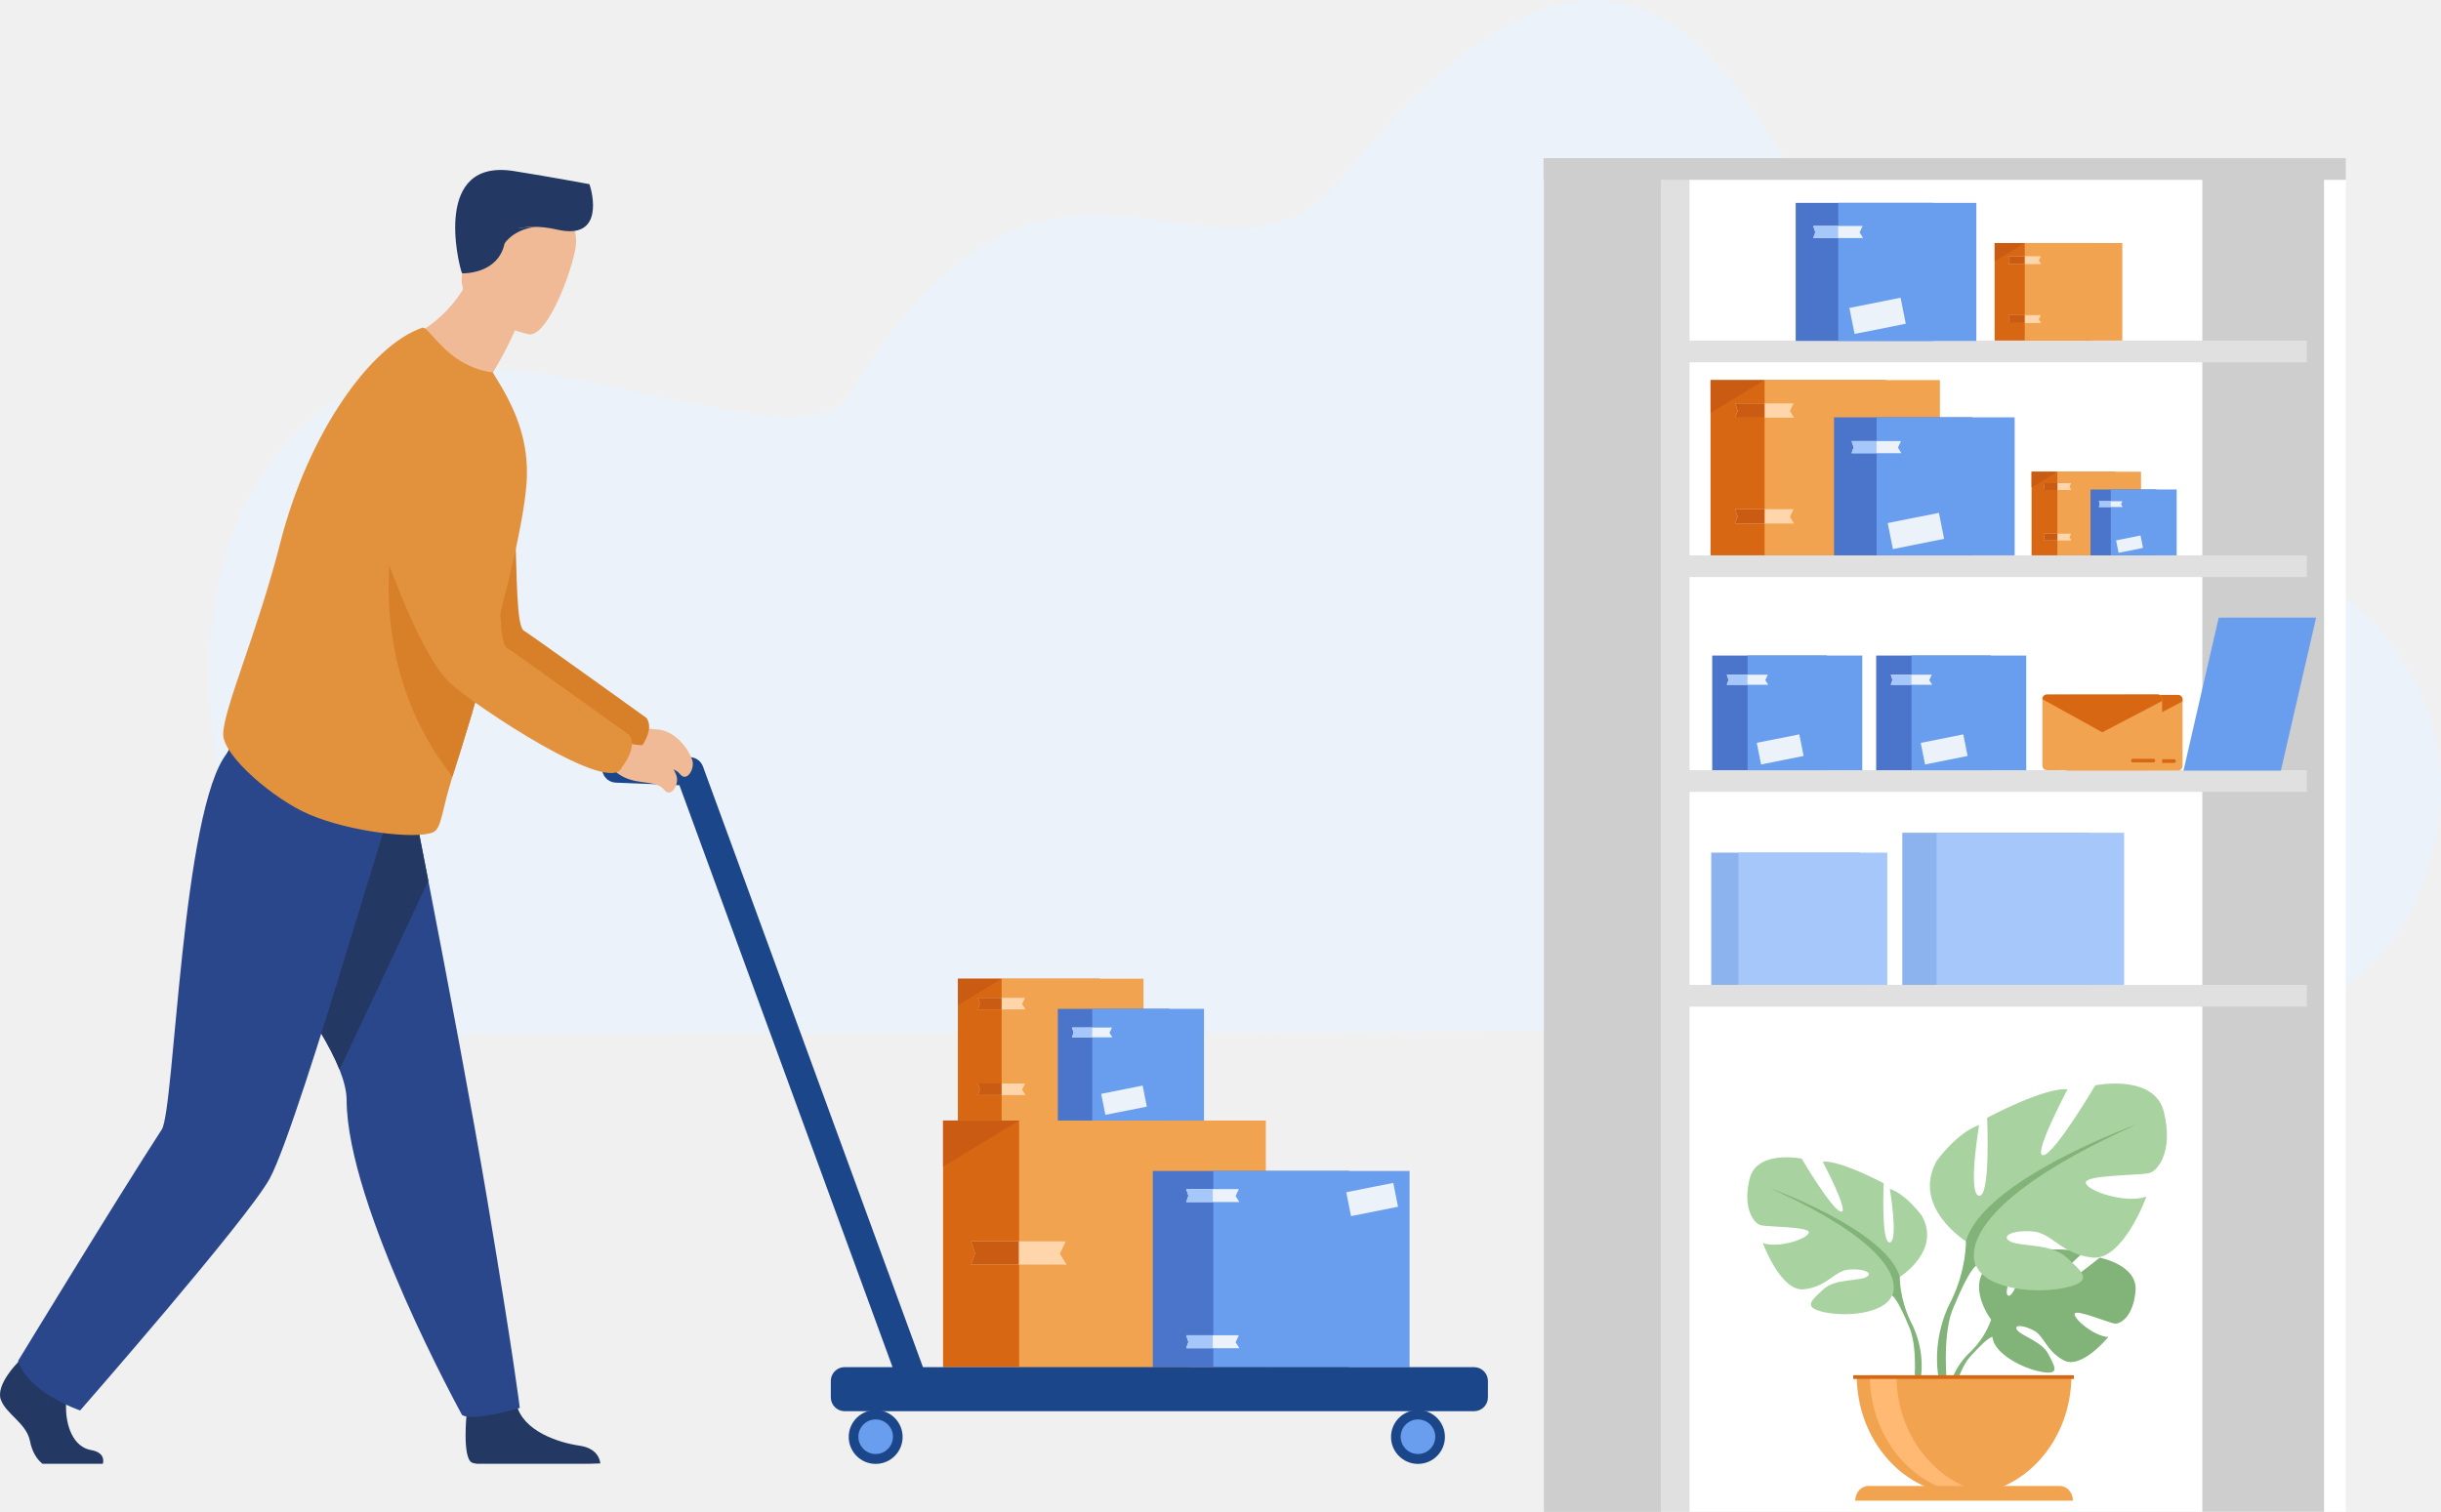
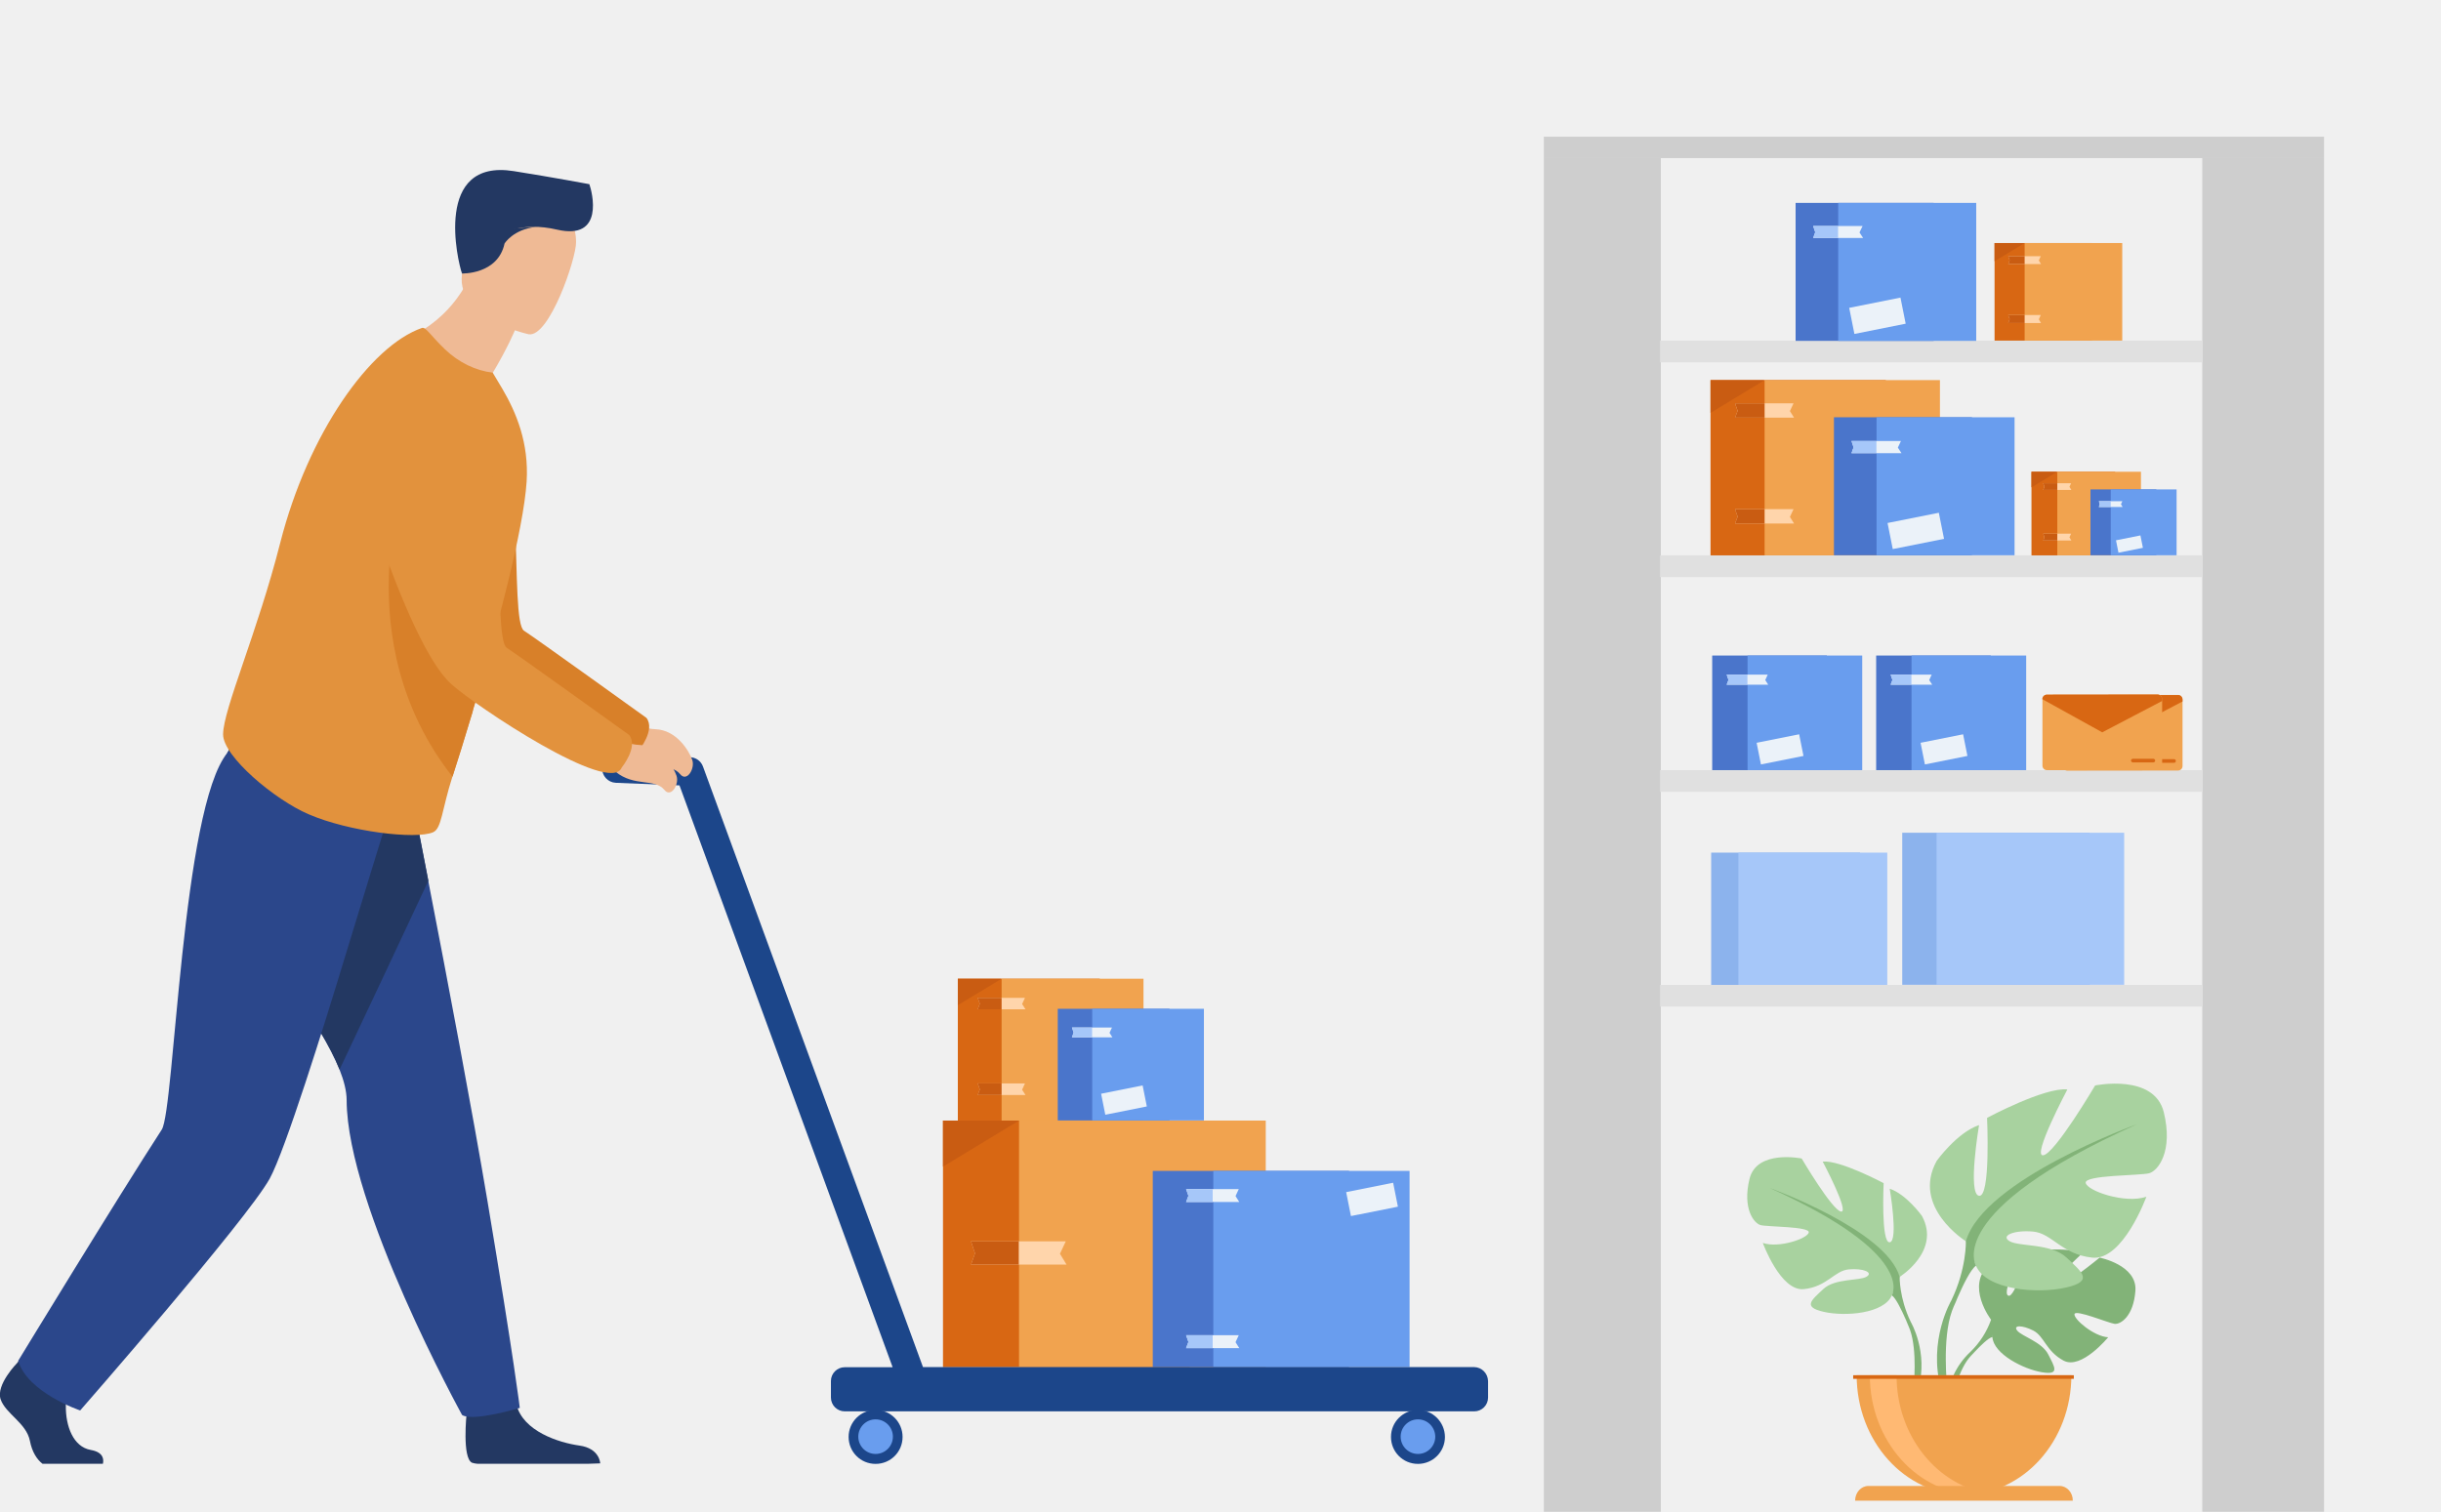
- <svg xmlns="http://www.w3.org/2000/svg" id="Слой_2" data-name="Слой 2" viewBox="0 0 1890.65 1171.29">
-   <defs>
-     <style>.cls-1{fill:#ebf2f9;}.cls-2{fill:#e0e0e0;}.cls-3{fill:#cecece;}.cls-4{fill:#fff;}.cls-5{fill:#d86713;}.cls-6{fill:#f1a34f;}.cls-7{fill:#c95c12;}.cls-8{fill:#ffd5ab;}.cls-9{fill:#4a75cb;}.cls-10{fill:#699dee;}.cls-11{fill:#a6c7f9;}.cls-12{fill:#1c468a;}.cls-13{fill:#efba95;}.cls-14{fill:#d88029;}.cls-15{fill:#233862;}.cls-16{fill:#2b478b;}.cls-17{fill:#e2923d;}.cls-18{fill:#8cb3ed;}.cls-19{fill:#82b378;}.cls-20{fill:#a8d29f;}.cls-21{fill:#ffb973;}</style>
-   </defs>
-   <path class="cls-1" d="M1638.18,817.34s188.4,35,248.38-97.54c77.81-172-82-302.45-204.65-278.15-267.16,53-263.82-729.14-625.88-284.33C960.24,275,831.14,63.94,674.83,324.43c-36.53,60.88-259.79-56.79-370.9-8.61-217.45,94.29-118,503.11,37.35,504.71S1638.18,817.34,1638.18,817.34Z" transform="translate(-16.43 -19.91)" />
-   <rect class="cls-2" x="1196.27" y="122.52" width="508.3" height="1048.76" />
-   <rect class="cls-3" x="1195.81" y="122.52" width="90.63" height="1048.76" />
-   <rect class="cls-4" x="1308.6" y="122.52" width="508.3" height="1048.76" />
-   <rect class="cls-3" x="1705.78" y="122.52" width="94.31" height="1048.76" />
-   <rect class="cls-5" x="730.44" y="868.15" width="191.08" height="191.08" />
-   <rect class="cls-6" x="789.35" y="868.15" width="191.08" height="191.08" />
-   <polygon class="cls-7" points="789.35 868.15 730.44 903.87 730.44 868.15 789.35 868.15" />
-   <polygon class="cls-8" points="826.14 979.75 752.07 979.75 755.18 971.1 752.07 961.75 825.45 961.75 820.95 971.44 826.14 979.75" />
-   <polygon class="cls-7" points="789.1 961.75 789.1 979.75 752.07 979.75 755.18 971.1 752.07 961.75 789.1 961.75" />
-   <rect class="cls-5" x="741.92" y="758.28" width="109.88" height="109.88" />
-   <rect class="cls-6" x="775.8" y="758.28" width="109.88" height="109.88" />
-   <polygon class="cls-7" points="775.8 758.28 741.92 778.82 741.92 758.28 775.8 758.28" />
-   <rect class="cls-9" x="819.32" y="781.62" width="86.54" height="86.54" />
-   <rect class="cls-10" x="846" y="781.62" width="86.54" height="86.54" />
-   <rect class="cls-1" x="870.7" y="863.94" width="32.75" height="16.64" transform="translate(-170.08 170.7) rotate(-11.29)" />
-   <polygon class="cls-1" points="861.57 803.68 830.3 803.68 831.62 800.02 830.3 796.08 861.28 796.08 859.38 800.17 861.57 803.68" />
-   <polygon class="cls-11" points="845.94 796.08 845.94 803.68 830.3 803.68 831.62 800.02 830.3 796.08 845.94 796.08" />
-   <polygon class="cls-8" points="794.29 782.05 757.34 782.05 758.89 777.74 757.34 773.08 793.94 773.08 791.7 777.91 794.29 782.05" />
-   <polygon class="cls-7" points="775.81 773.08 775.81 782.05 757.34 782.05 758.89 777.74 757.34 773.08 775.81 773.08" />
-   <polygon class="cls-8" points="794.29 848.41 757.34 848.41 758.89 844.1 757.34 839.43 793.94 839.43 791.7 844.27 794.29 848.41" />
-   <polygon class="cls-7" points="775.81 839.43 775.81 848.41 757.34 848.41 758.89 844.1 757.34 839.43 775.81 839.43" />
-   <rect class="cls-9" x="892.88" y="907.22" width="152.02" height="152.02" />
-   <rect class="cls-10" x="939.75" y="907.22" width="152.02" height="152.02" />
-   <rect class="cls-1" x="1060.69" y="939.74" width="37.14" height="18.87" transform="translate(-181.42 209.82) rotate(-11.29)" />
-   <polygon class="cls-1" points="959.94 931.29 918.74 931.29 920.47 926.48 918.74 921.28 959.55 921.28 957.05 926.67 959.94 931.29" />
-   <polygon class="cls-11" points="939.34 921.28 939.34 931.29 918.74 931.29 920.47 926.48 918.74 921.28 939.34 921.28" />
-   <polygon class="cls-1" points="959.94 1044.53 918.74 1044.53 920.47 1039.71 918.74 1034.52 959.55 1034.52 957.05 1039.91 959.94 1044.53" />
-   <polygon class="cls-11" points="939.34 1034.52 939.34 1044.53 918.74 1044.53 920.47 1039.71 918.74 1034.52 939.34 1034.52" />
-   <path class="cls-12" d="M694.67,1112.35a20.87,20.87,0,1,0,20.87,20.87A20.87,20.87,0,0,0,694.67,1112.35Z" transform="translate(-16.43 -19.91)" />
-   <path class="cls-10" d="M694.67,1119.65A13.39,13.39,0,1,0,708.06,1133,13.39,13.39,0,0,0,694.67,1119.65Z" transform="translate(-16.43 -19.91)" />
-   <path class="cls-12" d="M1114.71,1112.35a20.87,20.87,0,1,0,20.87,20.87A20.87,20.87,0,0,0,1114.71,1112.35Z" transform="translate(-16.43 -19.91)" />
-   <path class="cls-10" d="M1114.71,1119.65A13.39,13.39,0,1,0,1128.1,1133,13.39,13.39,0,0,0,1114.71,1119.65Z" transform="translate(-16.43 -19.91)" />
-   <path class="cls-12" d="M1158.2,1079.15H731.29L560.9,613.76a11.08,11.08,0,0,0-9.93-7.25l-56.82-2.34a11.06,11.06,0,0,0-.91,22.1l49.43,2,165.07,450.84H670.62a10.72,10.72,0,0,0-10.69,10.69v12.76a10.73,10.73,0,0,0,10.69,10.7H1158.2a10.73,10.73,0,0,0,10.69-10.7v-12.76A10.72,10.72,0,0,0,1158.2,1079.15Z" transform="translate(-16.43 -19.91)" />
+ <svg xmlns="http://www.w3.org/2000/svg" version="1.1" id="Слой_2" x="0px" y="0px" viewBox="0 0 1890.7 1171.3" style="enable-background:new 0 0 1890.7 1171.3;" xml:space="preserve">
+   <style type="text/css">
+ 	.st0{fill:#CECECE;}
+ 	.st1{fill:#D86713;}
+ 	.st2{fill:#F1A34F;}
+ 	.st3{fill:#C95C12;}
+ 	.st4{fill:#FFD5AB;}
+ 	.st5{fill:#4A75CB;}
+ 	.st6{fill:#699DEE;}
+ 	.st7{fill:#EBF2F9;}
+ 	.st8{fill:#A6C7F9;}
+ 	.st9{fill:#1C468A;}
+ 	.st10{fill:#EFBA95;}
+ 	.st11{fill:#D88029;}
+ 	.st12{fill:#233862;}
+ 	.st13{fill:#2B478B;}
+ 	.st14{fill:#E2923D;}
+ 	.st15{fill:#8CB3ED;}
+ 	.st16{fill:#82B378;}
+ 	.st17{fill:#A8D29F;}
+ 	.st18{fill:#FFB973;}
+ 	.st19{fill:#E0E0E0;}
+ </style>
+   <g id="Black_Background">
+ </g>
+   <rect x="1195.8" y="122.5" class="st0" width="90.6" height="1048.8" />
+   <rect x="1705.8" y="122.5" class="st0" width="94.3" height="1048.8" />
+   <rect x="730.4" y="868.2" class="st1" width="191.1" height="191.1" />
+   <rect x="789.3" y="868.2" class="st2" width="191.1" height="191.1" />
+   <polygon class="st3" points="789.3,868.2 730.4,903.9 730.4,868.2 " />
+   <polygon class="st4" points="826.1,979.8 752.1,979.8 755.2,971.1 752.1,961.8 825.5,961.8 821,971.4 " />
+   <polygon class="st3" points="789.1,961.8 789.1,979.8 752.1,979.8 755.2,971.1 752.1,961.8 " />
+   <rect x="741.9" y="758.3" class="st1" width="109.9" height="109.9" />
+   <rect x="775.8" y="758.3" class="st2" width="109.9" height="109.9" />
+   <polygon class="st3" points="775.8,758.3 741.9,778.8 741.9,758.3 " />
+   <rect x="819.3" y="781.6" class="st5" width="86.5" height="86.5" />
+   <rect x="846" y="781.6" class="st6" width="86.5" height="86.5" />
+   <rect x="854.2" y="844.1" transform="matrix(0.9806 -0.1958 0.1958 0.9806 -150.0342 186.9361)" class="st7" width="32.8" height="16.6" />
+   <polygon class="st7" points="861.6,803.7 830.3,803.7 831.6,800 830.3,796.1 861.3,796.1 859.4,800.2 " />
+   <polygon class="st8" points="845.9,796.1 845.9,803.7 830.3,803.7 831.6,800 830.3,796.1 " />
+   <polygon class="st4" points="794.3,782 757.3,782 758.9,777.7 757.3,773.1 793.9,773.1 791.7,777.9 " />
+   <polygon class="st3" points="775.8,773.1 775.8,782 757.3,782 758.9,777.7 757.3,773.1 " />
+   <polygon class="st4" points="794.3,848.4 757.3,848.4 758.9,844.1 757.3,839.4 793.9,839.4 791.7,844.3 " />
+   <polygon class="st3" points="775.8,839.4 775.8,848.4 757.3,848.4 758.9,844.1 757.3,839.4 " />
+   <rect x="892.9" y="907.2" class="st5" width="152" height="152" />
+   <rect x="939.8" y="907.2" class="st6" width="152" height="152" />
+   <rect x="1044.2" y="919.9" transform="matrix(0.9806 -0.1958 0.1958 0.9806 -161.3746 226.0494)" class="st7" width="37.1" height="18.9" />
+   <polygon class="st7" points="959.9,931.3 918.7,931.3 920.5,926.5 918.7,921.3 959.5,921.3 957,926.7 " />
+   <polygon class="st8" points="939.3,921.3 939.3,931.3 918.7,931.3 920.5,926.5 918.7,921.3 " />
+   <polygon class="st7" points="959.9,1044.5 918.7,1044.5 920.5,1039.7 918.7,1034.5 959.5,1034.5 957,1039.9 " />
+   <polygon class="st8" points="939.3,1034.5 939.3,1044.5 918.7,1044.5 920.5,1039.7 918.7,1034.5 " />
+   <path class="st9" d="M678.2,1092.4c-11.5,0-20.9,9.3-20.9,20.9s9.3,20.9,20.9,20.9s20.9-9.3,20.9-20.9l0,0  C699.1,1101.8,689.8,1092.4,678.2,1092.4z" />
+   <path class="st6" d="M678.2,1099.7c-7.4,0-13.4,6-13.4,13.4c0,7.4,6,13.4,13.4,13.4c7.4,0,13.4-6,13.4-13.4c0,0,0,0,0,0  C691.6,1105.7,685.6,1099.7,678.2,1099.7z" />
+   <path class="st9" d="M1098.3,1092.4c-11.5,0-20.9,9.3-20.9,20.9s9.3,20.9,20.9,20.9c11.5,0,20.9-9.3,20.9-20.9l0,0  C1119.1,1101.8,1109.8,1092.4,1098.3,1092.4z" />
+   <path class="st6" d="M1098.3,1099.7c-7.4,0-13.4,6-13.4,13.4c0,7.4,6,13.4,13.4,13.4c7.4,0,13.4-6,13.4-13.4c0,0,0,0,0,0  C1111.6,1105.7,1105.7,1099.7,1098.3,1099.7z" />
+   <path class="st9" d="M1141.8,1059.2H714.9L544.5,593.9c-1.5-4.2-5.5-7.1-9.9-7.2l-56.8-2.3c-6.1-0.2-11.2,4.6-11.4,10.7  c-0.2,6,4.5,11.1,10.5,11.4l49.4,2l165.1,450.8h-37.1c-5.9,0-10.7,4.8-10.7,10.7v12.8c0,5.9,4.8,10.7,10.7,10.7h487.6  c5.9,0,10.7-4.8,10.7-10.7v-12.8C1152.4,1064,1147.7,1059.3,1141.8,1059.2z" />
  <g id="man">
-     <path class="cls-13" d="M486.62,570.3s21.26,14,37.62,14.64,26.12,17,28.37,23.82-4.25,17.3-9.3,11.09c-7.62-9.38-23.19-2.06-38.06-14.35s-37.06-20.17-37.06-20.17Z" transform="translate(-16.43 -19.91)" />
-     <path class="cls-14" d="M297,340.21s45.67,163.35,82.11,196.34c18.9,17.12,123.57,86.93,132.19,64.66,0,0,12.93-15.8,5.75-25.14,0,0-88-63.28-94.84-67.54-11.93-7.41,2.76-155.73-28.49-181.28S314.44,295.1,297,340.21Z" transform="translate(-16.43 -19.91)" />
-     <path class="cls-15" d="M481.37,1153.72s-3.41.12-9,.28H386.15a15.3,15.3,0,0,1-4.11-.85c-7.75-3.69-4.17-37.86-4.17-37.86s33.55-28,38.65-7.17,33,29.61,48.81,31.85S481.37,1153.72,481.37,1153.72Z" transform="translate(-16.43 -19.91)" />
-     <path class="cls-16" d="M208.94,731c16.6,33.86,55.95,81,70.46,117.58,3.44,8.64,5.48,16.68,5.51,23.82.34,82,89.38,243.77,89.38,243.77,8.49,5.49,44.73-5.5,44.73-5.5s-4.2-35.95-25-160.14C382.55,882,363.21,780,348.17,702.27c-3.87-20-7.47-38.41-10.55-54.21C330.94,614,326.56,592,326.56,592l-34.53.57-93.25,1.54S160.08,631.21,208.94,731Z" transform="translate(-16.43 -19.91)" />
-     <path class="cls-15" d="M208.94,731c16.6,33.86,55.95,81,70.46,117.58C300,805,331.18,738.83,348.17,702.27c-3.87-20-7.47-38.41-10.55-54.21C324.2,631.63,307,610.58,292,592.56l-93.25,1.54S160.08,631.21,208.94,731Z" transform="translate(-16.43 -19.91)" />
-     <path class="cls-15" d="M96.1,1154H49.35c-4.36-3.4-8.09-9.32-9.68-17.55-2.71-14-18.78-21-22.66-32.34s12.91-28.26,12.91-28.26l5.64-7.91,29.24,5.62s3,20.35,2.76,35.71,5.6,31.67,19.35,34.09C96.91,1145.12,96.87,1151,96.1,1154Z" transform="translate(-16.43 -19.91)" />
-     <path class="cls-16" d="M225.28,933.13C207.76,964.94,78.5,1112.68,78.5,1112.68s-40.75-13.76-48-38.51c0,0,76.46-125.62,111.22-179.15,9.94-15.31,15.47-249.31,50.9-291.95,44.41-53.46,124.82,48,124.82,48s-25.16,81.84-33,107.61C267.12,815.81,237.35,911.2,225.28,933.13Z" transform="translate(-16.43 -19.91)" />
-     <path class="cls-13" d="M474.4,582.52s21.27,14,37.63,14.63,26.12,17,28.37,23.83-4.26,17.3-9.3,11.08c-7.62-9.38-23.19-2.06-38.06-14.34S456,597.55,456,597.55Z" transform="translate(-16.43 -19.91)" />
-     <path class="cls-13" d="M397.13,310.4c12.82-21.29,18.25-34.76,18.25-34.76L385.25,222.8c-17.55,49.49-58.07,60.68-58.07,60.68s47.38,52,85.54,54.62A87.53,87.53,0,0,0,397.13,310.4Z" transform="translate(-16.43 -19.91)" />
-     <path class="cls-13" d="M426.08,278.91s-59.74-12.71-51.25-49.79,6.5-63.69,45-57.14,42.65,22.39,42.82,35.45S441.83,281.26,426.08,278.91Z" transform="translate(-16.43 -19.91)" />
-     <path class="cls-15" d="M374.25,231.69s19.55-46.46,73.6-33.91c37,8.59,27.32-29,25.14-35.18,0,0-28.76-5.41-58.5-10.15C352.06,142.48,370.92,222.33,374.25,231.69Z" transform="translate(-16.43 -19.91)" />
-     <path class="cls-17" d="M424.35,393.09c-1.18,18.54-6.77,46.63-14.36,77.8-2.95,12.07-6.2,24.6-9.6,37.22-5.53,20.48-11.28,41.07-17.22,60.46l-.23.69c-.43,2-1.09,4.06-1.7,6-5.15,17.12-10.09,33-14.39,46.42-8.24,25.74-8.29,40.07-14.87,43-13.21,5.84-65.24-.42-96.41-13.93-26.33-11.22-66.46-45-66.26-62.05.24-19.73,26.72-79.13,44.27-148.49,21.65-84.72,69.68-152.37,109.73-166.32,3-1,6.19,5.31,17.8,16.46,10.73,10.29,24.24,16.72,37,18.08l7.63,12.73C416.09,339.32,426.27,362.85,424.35,393.09Z" transform="translate(-16.43 -19.91)" />
-     <path class="cls-14" d="M400.39,508.11c-2.95,12.07,3.4-12.62,0,0-5.53,20.48-11.28,41.07-17.22,60.46l-.23.69c-.43,2-1.09,4.06-1.7,6-5.15,17.12-10.09,33-14.39,46.42-83.3-105.81-36.06-232.53-36.06-232.53Z" transform="translate(-16.43 -19.91)" />
-     <path class="cls-17" d="M283.71,353.5s45.67,163.36,82.11,196.34C384.72,567,489.39,636.78,498,614.5c0,0,12.93-15.8,5.75-25.14,0,0-88-63.28-94.84-67.53-11.93-7.41,2.76-155.74-28.49-181.28S301.15,308.39,283.71,353.5Z" transform="translate(-16.43 -19.91)" />
-     <path class="cls-15" d="M407.24,208.57s6.72-11.11,24.63-12.91c0,0-52.66,1.1-54.85,17.28s-2.77,18.75-2.77,18.75S402.07,232.82,407.24,208.57Z" transform="translate(-16.43 -19.91)" />
+     <path class="st10" d="M470.2,550.4c0,0,21.3,14,37.6,14.6s26.1,17,28.4,23.8s-4.2,17.3-9.3,11.1c-7.6-9.4-23.2-2.1-38.1-14.3   s-37.1-20.2-37.1-20.2L470.2,550.4z" />
+     <path class="st11" d="M280.6,320.3c0,0,45.7,163.4,82.1,196.3c18.9,17.1,123.6,86.9,132.2,64.7c0,0,12.9-15.8,5.8-25.1   c0,0-88-63.3-94.8-67.5c-11.9-7.4,2.8-155.7-28.5-181.3S298,275.2,280.6,320.3z" />
+     <path class="st12" d="M464.9,1133.8c0,0-3.4,0.1-9,0.3h-86.2c-1.4-0.1-2.8-0.4-4.1-0.8c-7.8-3.7-4.2-37.9-4.2-37.9   s33.5-28,38.6-7.2s33,29.6,48.8,31.8S464.9,1133.8,464.9,1133.8z" />
+     <path class="st13" d="M192.5,711.1c16.6,33.9,56,81,70.5,117.6c3.4,8.6,5.5,16.7,5.5,23.8c0.3,82,89.4,243.8,89.4,243.8   c8.5,5.5,44.7-5.5,44.7-5.5s-4.2-35.9-25-160.1c-11.5-68.5-30.8-170.5-45.9-248.3c-3.9-20-7.5-38.4-10.5-54.2   c-6.7-34.1-11.1-56.1-11.1-56.1l-34.5,0.6l-93.2,1.5C182.4,574.2,143.6,611.3,192.5,711.1z" />
+     <path class="st12" d="M192.5,711.1c16.6,33.9,56,81,70.5,117.6c20.6-43.6,51.8-109.8,68.8-146.3c-3.9-20-7.5-38.4-10.5-54.2   c-13.4-16.4-30.6-37.5-45.6-55.5l-93.2,1.5C182.3,574.2,143.6,611.3,192.5,711.1z" />
+     <path class="st12" d="M79.7,1134.1H32.9c-4.4-3.4-8.1-9.3-9.7-17.6c-2.7-14-18.8-21-22.7-32.3s12.9-28.3,12.9-28.3l5.6-7.9   l29.2,5.6c0,0,3,20.3,2.8,35.7s5.6,31.7,19.3,34.1C80.5,1125.2,80.4,1131.1,79.7,1134.1z" />
+     <path class="st13" d="M208.9,913.2C191.3,945,62.1,1092.8,62.1,1092.8s-40.8-13.8-48-38.5c0,0,76.5-125.6,111.2-179.1   c9.9-15.3,15.5-249.3,50.9-292c44.4-53.5,124.8,48,124.8,48s-25.2,81.8-33,107.6C250.7,795.9,220.9,891.3,208.9,913.2z" />
+     <path class="st10" d="M458,562.6c0,0,21.3,14,37.6,14.6s26.1,17,28.4,23.8s-4.3,17.3-9.3,11.1c-7.6-9.4-23.2-2.1-38.1-14.3   s-37-20.2-37-20.2L458,562.6z" />
+     <path class="st10" d="M380.7,290.5c12.8-21.3,18.2-34.8,18.2-34.8l-30.1-52.8c-17.5,49.5-58.1,60.7-58.1,60.7s47.4,52,85.5,54.6   C392.8,308.1,387.5,298.7,380.7,290.5z" />
+     <path class="st10" d="M409.6,259c0,0-59.7-12.7-51.2-49.8s6.5-63.7,45-57.1s42.6,22.4,42.8,35.4S425.4,261.4,409.6,259z" />
+     <path class="st12" d="M357.8,211.8c0,0,19.5-46.5,73.6-33.9c37,8.6,27.3-29,25.1-35.2c0,0-28.8-5.4-58.5-10.1   C335.6,122.6,354.5,202.4,357.8,211.8z" />
+     <path class="st14" d="M407.9,373.2c-1.2,18.5-6.8,46.6-14.4,77.8c-3,12.1-6.2,24.6-9.6,37.2c-5.5,20.5-11.3,41.1-17.2,60.5   l-0.2,0.7c-0.4,2-1.1,4.1-1.7,6c-5.1,17.1-10.1,33-14.4,46.4c-8.2,25.7-8.3,40.1-14.9,43c-13.2,5.8-65.2-0.4-96.4-13.9   c-26.3-11.2-66.5-45-66.3-62c0.2-19.7,26.7-79.1,44.3-148.5c21.6-84.7,69.7-152.4,109.7-166.3c3-1,6.2,5.3,17.8,16.5   c10.7,10.3,24.2,16.7,37,18.1l7.6,12.7C399.7,319.4,409.8,342.9,407.9,373.2z" />
+     <path class="st11" d="M384,488.2C381,500.3,387.4,475.6,384,488.2c-5.5,20.5-11.3,41.1-17.2,60.5l-0.2,0.7c-0.4,2-1.1,4.1-1.7,6   c-5.1,17.1-10.1,33-14.4,46.4c-83.3-105.8-36.1-232.5-36.1-232.5L384,488.2z" />
+     <path class="st14" d="M267.3,333.6c0,0,45.7,163.4,82.1,196.3c18.9,17.2,123.6,86.9,132.2,64.7c0,0,12.9-15.8,5.8-25.1   c0,0-88-63.3-94.8-67.5c-11.9-7.4,2.8-155.7-28.5-181.3S284.7,288.5,267.3,333.6z" />
+     <path class="st12" d="M390.8,188.7c0,0,6.7-11.1,24.6-12.9c0,0-52.7,1.1-54.9,17.3s-2.8,18.8-2.8,18.8S385.6,212.9,390.8,188.7z" />
  </g>
-   <rect class="cls-18" x="1325.41" y="660.59" width="115.29" height="102.45" />
-   <rect class="cls-11" x="1346.48" y="660.59" width="115.29" height="102.45" />
-   <rect class="cls-18" x="1473.41" y="645.19" width="145.26" height="117.85" />
-   <rect class="cls-11" x="1499.96" y="645.19" width="145.26" height="117.85" />
-   <path class="cls-19" d="M1642.72,994.28s-29.15,24.11-34.84,22.65,21.31-26,21.31-26c-10.16-5.43-41.73-2-41.73-2s-10.52,37.71-15.71,34.74,10.85-32.87,10.85-32.87c-11.32-.76-25.19,8.58-25.19,8.58-19,16.69,1.25,42.95,1.25,42.95a65.23,65.23,0,0,1-15.89,24.81,57.21,57.21,0,0,0-18.33,39.26l3.11.31s5-23.68,14-34.7l1.34-1.52c1.45-1.49,2.47-2.61,3.15-3.45,4.46-4.76,10.63-10.85,13.61-11.44a7,7,0,0,1-.13-1.66c0,.54.08,1.08.13,1.66,1,13.28,24.17,24.87,38.41,27.26s9.85-4.13,4.94-13.79-20.45-14-24-18.42,3.78-4.46,12.37-.1,9.76,16,23.53,23.32,34.48-18.08,34.48-18.08c-11-.62-26.64-13.87-26.07-17.93s26.6,7,31.05,7.53,14.57-5.63,16.14-25.56S1642.72,994.28,1642.72,994.28Z" transform="translate(-16.43 -19.91)" />
-   <path class="cls-20" d="M1487.88,1009.25s32.2-20,17.18-47.27c0,0-12-16.71-24.91-21,0,0,6.87,40.59,0,41.54s-4.72-45.84-4.72-45.84-33.92-18.14-47.23-16.71c0,0,21,39.63,14.17,38.68s-30.48-41.07-30.48-41.07-34.78-7.16-40.36,15.76,3.43,34.38,8.59,35.81,38.21,1,37.35,5.73-23.18,12.42-35.64,8.12c0,0,13.74,37.72,31.78,35.81s23.61-14.32,34.77-15.28,19.32,2.39,13.74,5.73-24.47,1.1-33.49,9.62-16.31,13.78.43,17.6,46.8,1.43,52.81-12.89Z" transform="translate(-16.43 -19.91)" />
-   <path class="cls-19" d="M1496.47,1044.11c-9-18.62-8.59-34.86-8.59-34.86-10.3-36.29-100.46-68.76-100.46-68.76,114.63,51.57,94.45,83.09,94.45,83.09,3.09,2,7.73,11.56,10.94,18.89.46,1.25,1.18,3,2.25,5.31.44,1.06.79,1.94,1,2.54,5.9,16.43,2.77,44.79,2.77,44.79l3.58,1.06C1510.37,1067.59,1496.47,1044.11,1496.47,1044.11Z" transform="translate(-16.43 -19.91)" />
-   <path class="cls-20" d="M1539.11,981.59s-42.44-26.43-22.64-62.31c0,0,15.85-22,32.83-27.69,0,0-9.06,53.5,0,54.76s6.23-60.43,6.23-60.43,44.71-23.92,62.25-22c0,0-27.73,52.24-18.68,51s40.19-54.12,40.19-54.12,45.84-9.45,53.2,20.77-4.53,45.31-11.32,47.2-50.37,1.26-49.24,7.55,30.56,16.37,47,10.71c0,0-18.11,49.72-41.88,47.2S1605.9,975.3,1591.18,974s-25.47,3.15-18.11,7.55,32.26,1.45,44.14,12.68,21.51,18.16-.56,23.2-61.69,1.89-69.61-17Z" transform="translate(-16.43 -19.91)" />
-   <path class="cls-19" d="M1671.55,891s-118.85,42.8-132.44,90.63c0,0,.57,21.4-11.32,45.95,0,0-18.33,31-7.88,68.63l4.72-1.4s-4.12-37.39,3.66-59c.32-.8.78-1.94,1.35-3.34h0c1.42-3.09,2.38-5.37,3-7,4.24-9.67,10.34-22.26,14.42-24.9C1547,1000.48,1520.44,958.93,1671.55,891Z" transform="translate(-16.43 -19.91)" />
-   <path class="cls-6" d="M1454.54,1085.41c0,51.07,37.22,92.47,83.14,92.47s83.15-41.4,83.15-92.47Z" transform="translate(-16.43 -19.91)" />
-   <path class="cls-21" d="M1558.14,1177.18a75,75,0,0,1-10.33.7c-45.92,0-83.14-41.4-83.14-92.47h20.66C1485.33,1132.59,1517.1,1171.52,1558.14,1177.18Z" transform="translate(-16.43 -19.91)" />
-   <path class="cls-6" d="M1611.72,1171.18H1463.65c-5.67,0-10.26,5.11-10.26,11.41H1622C1622,1176.29,1617.38,1171.18,1611.72,1171.18Z" transform="translate(-16.43 -19.91)" />
-   <rect class="cls-5" x="1435.37" y="1065.5" width="170.92" height="2.84" />
-   <rect class="cls-2" x="1308.38" y="263.87" width="478.33" height="16.82" />
-   <rect class="cls-3" x="1195.54" y="122.52" width="621.44" height="16.82" />
-   <rect class="cls-2" x="1308.38" y="430.27" width="478.33" height="16.82" />
-   <rect class="cls-2" x="1308.38" y="596.67" width="478.33" height="16.82" />
-   <rect class="cls-2" x="1308.38" y="763.07" width="478.33" height="16.82" />
-   <rect class="cls-5" x="1324.89" y="294.49" width="135.78" height="135.78" />
-   <rect class="cls-6" x="1366.76" y="294.49" width="135.78" height="135.78" />
-   <polygon class="cls-7" points="1366.76 294.49 1324.89 319.87 1324.89 294.49 1366.76 294.49" />
-   <rect class="cls-9" x="1420.54" y="323.34" width="106.93" height="106.93" />
-   <rect class="cls-10" x="1453.51" y="323.34" width="106.93" height="106.93" />
-   <rect class="cls-1" x="1480.16" y="420.89" width="40.46" height="20.56" transform="translate(-71.82 282.28) rotate(-11.29)" />
-   <polygon class="cls-1" points="1472.75 351.12 1434.11 351.12 1435.74 346.61 1434.11 341.73 1472.39 341.73 1470.04 346.79 1472.75 351.12" />
-   <polygon class="cls-11" points="1453.43 341.73 1453.43 351.12 1434.11 351.12 1435.74 346.61 1434.11 341.73 1453.43 341.73" />
-   <polygon class="cls-8" points="1389.61 323.61 1343.95 323.61 1345.87 318.28 1343.95 312.52 1389.18 312.52 1386.41 318.49 1389.61 323.61" />
-   <polygon class="cls-7" points="1366.78 312.52 1366.78 323.61 1343.95 323.61 1345.87 318.28 1343.95 312.52 1366.78 312.52" />
-   <polygon class="cls-8" points="1389.61 405.61 1343.95 405.61 1345.87 400.27 1343.95 394.51 1389.18 394.51 1386.41 400.49 1389.61 405.61" />
-   <polygon class="cls-7" points="1366.78 394.51 1366.78 405.61 1343.95 405.61 1345.87 400.27 1343.95 394.51 1366.78 394.51" />
-   <rect class="cls-9" x="1390.84" y="157.19" width="106.93" height="106.93" />
-   <rect class="cls-10" x="1423.81" y="157.19" width="106.93" height="106.93" />
-   <rect class="cls-1" x="1450.46" y="254.21" width="40.46" height="20.56" transform="translate(-39.75 273.24) rotate(-11.29)" />
-   <polygon class="cls-1" points="1443.05 184.44 1404.42 184.44 1406.04 179.93 1404.42 175.06 1442.69 175.06 1440.35 180.11 1443.05 184.44" />
-   <polygon class="cls-11" points="1423.73 175.06 1423.73 184.44 1404.42 184.44 1406.04 179.93 1404.42 175.06 1423.73 175.06" />
-   <rect class="cls-5" x="1544.94" y="188.29" width="75.56" height="75.56" />
-   <rect class="cls-6" x="1568.24" y="188.29" width="75.56" height="75.56" />
-   <polygon class="cls-7" points="1568.24 188.29 1544.94 202.42 1544.94 188.29 1568.24 188.29" />
-   <polygon class="cls-8" points="1580.95 204.64 1555.54 204.64 1556.61 201.67 1555.54 198.47 1580.72 198.47 1579.17 201.79 1580.95 204.64" />
-   <polygon class="cls-7" points="1568.25 198.47 1568.25 204.64 1555.54 204.64 1556.61 201.67 1555.54 198.47 1568.25 198.47" />
-   <polygon class="cls-8" points="1580.95 250.27 1555.54 250.27 1556.61 247.3 1555.54 244.1 1580.72 244.1 1579.17 247.42 1580.95 250.27" />
-   <polygon class="cls-7" points="1568.25 244.1 1568.25 250.27 1555.54 250.27 1556.61 247.3 1555.54 244.1 1568.25 244.1" />
-   <rect class="cls-9" x="1326.17" y="507.89" width="88.84" height="88.84" />
-   <rect class="cls-10" x="1353.56" y="507.89" width="88.84" height="88.84" />
-   <rect class="cls-1" x="1378.48" y="591.87" width="33.62" height="17.08" transform="translate(-107 264.98) rotate(-11.29)" />
-   <polygon class="cls-1" points="1369.55 530.54 1337.45 530.54 1338.8 526.79 1337.45 522.74 1369.25 522.74 1367.3 526.94 1369.55 530.54" />
-   <polygon class="cls-11" points="1353.5 522.74 1353.5 530.54 1337.45 530.54 1338.8 526.79 1337.45 522.74 1353.5 522.74" />
-   <rect class="cls-9" x="1453.17" y="507.89" width="88.84" height="88.84" />
-   <rect class="cls-10" x="1480.56" y="507.89" width="88.84" height="88.84" />
-   <rect class="cls-1" x="1505.48" y="591.87" width="33.62" height="17.08" transform="translate(-104.54 289.86) rotate(-11.29)" />
-   <polygon class="cls-1" points="1496.55 530.54 1464.45 530.54 1465.8 526.79 1464.45 522.74 1496.25 522.74 1494.3 526.94 1496.55 530.54" />
-   <polygon class="cls-11" points="1480.5 522.74 1480.5 530.54 1464.45 530.54 1465.8 526.79 1464.45 522.74 1480.5 522.74" />
-   <rect class="cls-5" x="1573.53" y="365.48" width="64.79" height="64.79" />
-   <rect class="cls-6" x="1593.51" y="365.48" width="64.79" height="64.79" />
-   <polygon class="cls-7" points="1593.51 365.48 1573.53 377.59 1573.53 365.48 1593.51 365.48" />
-   <rect class="cls-9" x="1619.17" y="379.25" width="51.02" height="51.02" />
-   <rect class="cls-10" x="1634.9" y="379.25" width="51.02" height="51.02" />
-   <rect class="cls-1" x="1656.21" y="436.48" width="19.31" height="9.81" transform="translate(-70.62 314.87) rotate(-11.29)" />
-   <polygon class="cls-1" points="1644.08 392.78 1625.65 392.78 1626.42 390.63 1625.65 388.3 1643.91 388.3 1642.79 390.71 1644.08 392.78" />
-   <polygon class="cls-11" points="1634.87 388.3 1634.87 392.78 1625.65 392.78 1626.42 390.63 1625.65 388.3 1634.87 388.3" />
-   <polygon class="cls-8" points="1604.41 379.65 1582.63 379.65 1583.54 377.11 1582.63 374.36 1604.21 374.36 1602.88 377.21 1604.41 379.65" />
-   <polygon class="cls-7" points="1593.52 374.36 1593.52 379.65 1582.63 379.65 1583.54 377.11 1582.63 374.36 1593.52 374.36" />
-   <polygon class="cls-8" points="1604.41 418.78 1582.63 418.78 1583.54 416.23 1582.63 413.48 1604.21 413.48 1602.88 416.33 1604.41 418.78" />
-   <polygon class="cls-7" points="1593.52 413.48 1593.52 418.78 1582.63 418.78 1583.54 416.23 1582.63 413.48 1593.52 413.48" />
-   <polygon class="cls-10" points="1718.49 478.51 1691.19 597.05 1766.63 597.05 1793.93 478.51 1718.49 478.51" />
-   <path class="cls-6" d="M1706.9,561.86l0,51.51a3.56,3.56,0,0,1-3.54,3.54l-85.67.06a3.56,3.56,0,0,1-3.54-3.54l0-51.5a3.54,3.54,0,0,1,3.54-3.54l85.67-.06A3.54,3.54,0,0,1,1706.9,561.86Z" transform="translate(-16.43 -19.91)" />
-   <path class="cls-5" d="M1706.9,561.86v1.49l-46.36,24.3-46.4-25.72a3.54,3.54,0,0,1,3.54-3.54l85.67-.06A3.54,3.54,0,0,1,1706.9,561.86Z" transform="translate(-16.43 -19.91)" />
-   <path class="cls-5" d="M1700.21,608.15l-16.06,0a1.42,1.42,0,1,0,0,2.84h16.07a1.43,1.43,0,1,0,0-2.85Z" transform="translate(-16.43 -19.91)" />
-   <path class="cls-6" d="M1691.09,561.48a3.55,3.55,0,0,0-3.54-3.54l-85.68.06a3.53,3.53,0,0,0-3.53,3.55l0,51.5a3.54,3.54,0,0,0,3.54,3.53l85.68-.06a3.56,3.56,0,0,0,3.54-3.54Z" transform="translate(-16.43 -19.91)" />
-   <path class="cls-5" d="M1691.09,561.48V563l-46.36,24.29-46.39-25.71a3.53,3.53,0,0,1,3.53-3.55l85.68-.06A3.55,3.55,0,0,1,1691.09,561.48Z" transform="translate(-16.43 -19.91)" />
-   <path class="cls-5" d="M1684.41,607.77h-16.07a1.43,1.43,0,0,0,0,2.85h16.07a1.43,1.43,0,0,0,0-2.85Z" transform="translate(-16.43 -19.91)" />
+   <rect x="1325.4" y="660.6" class="st15" width="115.3" height="102.5" />
+   <rect x="1346.5" y="660.6" class="st8" width="115.3" height="102.5" />
+   <rect x="1473.4" y="645.2" class="st15" width="145.3" height="117.8" />
+   <rect x="1500" y="645.2" class="st8" width="145.3" height="117.8" />
+   <path class="st16" d="M1626.3,974.4c0,0-29.2,24.1-34.8,22.7s21.3-26,21.3-26c-10.2-5.4-41.7-2-41.7-2s-10.5,37.7-15.7,34.7  s10.8-32.9,10.8-32.9c-11.3-0.8-25.2,8.6-25.2,8.6c-19,16.7,1.2,43,1.2,43c-3.3,9.4-8.8,17.9-15.9,24.8  c-11,10.2-17.6,24.3-18.3,39.3l3.1,0.3c0,0,5-23.7,14-34.7l1.3-1.5c1.4-1.5,2.5-2.6,3.2-3.4c4.5-4.8,10.6-10.8,13.6-11.4  c-0.1-0.5-0.2-1.1-0.1-1.7c0,0.5,0.1,1.1,0.1,1.7c1,13.3,24.2,24.9,38.4,27.3s9.8-4.1,4.9-13.8s-20.4-14-24-18.4s3.8-4.5,12.4-0.1  s9.8,16,23.5,23.3s34.5-18.1,34.5-18.1c-11-0.6-26.6-13.9-26.1-17.9s26.6,7,31.1,7.5s14.6-5.6,16.1-25.6S1626.3,974.4,1626.3,974.4z  " />
+   <path class="st17" d="M1471.4,989.3c0,0,32.2-20,17.2-47.3c0,0-12-16.7-24.9-21c0,0,6.9,40.6,0,41.5s-4.7-45.8-4.7-45.8  s-33.9-18.1-47.2-16.7c0,0,21,39.6,14.2,38.7s-30.5-41.1-30.5-41.1s-34.8-7.2-40.4,15.8s3.4,34.4,8.6,35.8s38.2,1,37.3,5.7  s-23.2,12.4-35.6,8.1c0,0,13.7,37.7,31.8,35.8s23.6-14.3,34.8-15.3s19.3,2.4,13.7,5.7s-24.5,1.1-33.5,9.6c-9,8.5-16.3,13.8,0.4,17.6  s46.8,1.4,52.8-12.9L1471.4,989.3z" />
+   <path class="st16" d="M1480,1024.2c-9-18.6-8.6-34.9-8.6-34.9c-10.3-36.3-100.5-68.8-100.5-68.8c114.6,51.6,94.4,83.1,94.4,83.1  c3.1,2,7.7,11.6,10.9,18.9c0.5,1.2,1.2,3,2.2,5.3c0.4,1.1,0.8,1.9,1,2.5c5.9,16.4,2.8,44.8,2.8,44.8l3.6,1.1  C1493.9,1047.7,1480,1024.2,1480,1024.2z" />
+   <path class="st17" d="M1522.7,961.7c0,0-42.4-26.4-22.6-62.3c0,0,15.8-22,32.8-27.7c0,0-9.1,53.5,0,54.8s6.2-60.4,6.2-60.4  s44.7-23.9,62.2-22c0,0-27.7,52.2-18.7,51s40.2-54.1,40.2-54.1s45.8-9.5,53.2,20.8s-4.5,45.3-11.3,47.2s-50.4,1.3-49.2,7.5  s30.6,16.4,47,10.7c0,0-18.1,49.7-41.9,47.2s-31.1-18.9-45.9-20.2s-25.5,3.2-18.1,7.5s32.3,1.5,44.1,12.7s21.5,18.2-0.6,23.2  s-61.7,1.9-69.6-17L1522.7,961.7z" />
+   <path class="st16" d="M1655.1,871.1c0,0-118.8,42.8-132.4,90.6c0,0,0.6,21.4-11.3,45.9c0,0-18.3,31-7.9,68.6l4.7-1.4  c0,0-4.1-37.4,3.7-59c0.3-0.8,0.8-1.9,1.3-3.3l0,0c1.4-3.1,2.4-5.4,3-7c4.2-9.7,10.3-22.3,14.4-24.9  C1530.6,980.6,1504,939,1655.1,871.1z" />
+   <path class="st2" d="M1438.1,1065.5c0,51.1,37.2,92.5,83.1,92.5s83.2-41.4,83.2-92.5H1438.1z" />
+   <path class="st18" d="M1541.7,1157.3c-3.4,0.5-6.9,0.7-10.3,0.7c-45.9,0-83.1-41.4-83.1-92.5h20.7  C1468.9,1112.7,1500.7,1151.6,1541.7,1157.3z" />
+   <path class="st2" d="M1595.3,1151.3h-148.1c-5.7,0-10.3,5.1-10.3,11.4h168.6C1605.6,1156.4,1600.9,1151.3,1595.3,1151.3z" />
+   <rect x="1435.4" y="1065.5" class="st1" width="170.9" height="2.8" />
+   <rect x="1285.8" y="263.9" class="st19" width="420" height="16.8" />
+   <rect x="1195.8" y="105.9" class="st0" width="604.3" height="16.6" />
+   <rect x="1285.8" y="430.3" class="st19" width="420" height="16.8" />
+   <rect x="1285.8" y="596.7" class="st19" width="420" height="16.8" />
+   <rect x="1285.8" y="763.1" class="st19" width="420" height="16.8" />
+   <rect x="1324.9" y="294.5" class="st1" width="135.8" height="135.8" />
+   <rect x="1366.8" y="294.5" class="st2" width="135.8" height="135.8" />
+   <polygon class="st3" points="1366.8,294.5 1324.9,319.9 1324.9,294.5 " />
+   <rect x="1420.5" y="323.3" class="st5" width="106.9" height="106.9" />
+   <rect x="1453.5" y="323.3" class="st6" width="106.9" height="106.9" />
+   <rect x="1463.7" y="401.1" transform="matrix(0.9806 -0.1958 0.1958 0.9806 -51.8194 298.4803)" class="st7" width="40.5" height="20.6" />
+   <polygon class="st7" points="1472.8,351.1 1434.1,351.1 1435.7,346.6 1434.1,341.7 1472.4,341.7 1470,346.8 " />
+   <polygon class="st8" points="1453.4,341.7 1453.4,351.1 1434.1,351.1 1435.7,346.6 1434.1,341.7 " />
+   <polygon class="st4" points="1389.6,323.6 1343.9,323.6 1345.9,318.3 1343.9,312.5 1389.2,312.5 1386.4,318.5 " />
+   <polygon class="st3" points="1366.8,312.5 1366.8,323.6 1343.9,323.6 1345.9,318.3 1343.9,312.5 " />
+   <polygon class="st4" points="1389.6,405.6 1343.9,405.6 1345.9,400.3 1343.9,394.5 1389.2,394.5 1386.4,400.5 " />
+   <polygon class="st3" points="1366.8,394.5 1366.8,405.6 1343.9,405.6 1345.9,400.3 1343.9,394.5 " />
+   <rect x="1390.8" y="157.2" class="st5" width="106.9" height="106.9" />
+   <rect x="1423.8" y="157.2" class="st6" width="106.9" height="106.9" />
+   <rect x="1434" y="234.4" transform="matrix(0.9806 -0.1958 0.1958 0.9806 -19.7621 289.4429)" class="st7" width="40.5" height="20.6" />
+   <polygon class="st7" points="1443.1,184.4 1404.4,184.4 1406,179.9 1404.4,175.1 1442.7,175.1 1440.3,180.1 " />
+   <polygon class="st8" points="1423.7,175.1 1423.7,184.4 1404.4,184.4 1406,179.9 1404.4,175.1 " />
+   <rect x="1544.9" y="188.3" class="st1" width="75.6" height="75.6" />
+   <rect x="1568.2" y="188.3" class="st2" width="75.6" height="75.6" />
+   <polygon class="st3" points="1568.2,188.3 1544.9,202.4 1544.9,188.3 " />
+   <polygon class="st4" points="1580.9,204.6 1555.5,204.6 1556.6,201.7 1555.5,198.5 1580.7,198.5 1579.2,201.8 " />
+   <polygon class="st3" points="1568.2,198.5 1568.2,204.6 1555.5,204.6 1556.6,201.7 1555.5,198.5 " />
+   <polygon class="st4" points="1580.9,250.3 1555.5,250.3 1556.6,247.3 1555.5,244.1 1580.7,244.1 1579.2,247.4 " />
+   <polygon class="st3" points="1568.2,244.1 1568.2,250.3 1555.5,250.3 1556.6,247.3 1555.5,244.1 " />
+   <rect x="1326.2" y="507.9" class="st5" width="88.8" height="88.8" />
+   <rect x="1353.6" y="507.9" class="st6" width="88.8" height="88.8" />
+   <rect x="1362" y="572.1" transform="matrix(0.9806 -0.1958 0.1958 0.9806 -86.9866 281.1768)" class="st7" width="33.6" height="17.1" />
+   <polygon class="st7" points="1369.6,530.5 1337.4,530.5 1338.8,526.8 1337.4,522.7 1369.2,522.7 1367.3,526.9 " />
+   <polygon class="st8" points="1353.5,522.7 1353.5,530.5 1337.4,530.5 1338.8,526.8 1337.4,522.7 " />
+   <rect x="1453.2" y="507.9" class="st5" width="88.8" height="88.8" />
+   <rect x="1480.6" y="507.9" class="st6" width="88.8" height="88.8" />
+   <rect x="1489" y="572.1" transform="matrix(0.9806 -0.1958 0.1958 0.9806 -84.5322 306.041)" class="st7" width="33.6" height="17.1" />
+   <polygon class="st7" points="1496.6,530.5 1464.4,530.5 1465.8,526.8 1464.4,522.7 1496.2,522.7 1494.3,526.9 " />
+   <polygon class="st8" points="1480.5,522.7 1480.5,530.5 1464.4,530.5 1465.8,526.8 1464.4,522.7 " />
+   <rect x="1573.5" y="365.5" class="st1" width="64.8" height="64.8" />
+   <rect x="1593.5" y="365.5" class="st2" width="64.8" height="64.8" />
+   <polygon class="st3" points="1593.5,365.5 1573.5,377.6 1573.5,365.5 " />
+   <rect x="1619.2" y="379.2" class="st5" width="51" height="51" />
+   <rect x="1634.9" y="379.2" class="st6" width="51" height="51" />
+   <rect x="1639.8" y="416.7" transform="matrix(0.9806 -0.1958 0.1958 0.9806 -50.6164 331.0734)" class="st7" width="19.3" height="9.8" />
+   <polygon class="st7" points="1644.1,392.8 1625.7,392.8 1626.4,390.6 1625.7,388.3 1643.9,388.3 1642.8,390.7 " />
+   <polygon class="st8" points="1634.9,388.3 1634.9,392.8 1625.7,392.8 1626.4,390.6 1625.7,388.3 " />
+   <polygon class="st4" points="1604.4,379.6 1582.6,379.6 1583.5,377.1 1582.6,374.4 1604.2,374.4 1602.9,377.2 " />
+   <polygon class="st3" points="1593.5,374.4 1593.5,379.6 1582.6,379.6 1583.5,377.1 1582.6,374.4 " />
+   <polygon class="st4" points="1604.4,418.8 1582.6,418.8 1583.5,416.2 1582.6,413.5 1604.2,413.5 1602.9,416.3 " />
+   <polygon class="st3" points="1593.5,413.5 1593.5,418.8 1582.6,418.8 1583.5,416.2 1582.6,413.5 " />
+   <path class="st2" d="M1690.5,542v51.5c0,2-1.6,3.5-3.5,3.5l-85.7,0.1c-2,0-3.5-1.6-3.5-3.5V542c0-2,1.6-3.5,3.5-3.5l0,0l85.7-0.1  C1688.9,538.4,1690.5,540,1690.5,542z" />
+   <path class="st1" d="M1690.5,542v1.5l-46.4,24.3l-46.4-25.7c0-2,1.6-3.5,3.5-3.5l0,0l85.7-0.1C1688.9,538.4,1690.5,540,1690.5,542z" />
+   <path class="st1" d="M1683.8,588.2h-16.1c-0.8,0-1.4,0.6-1.4,1.4c0,0.8,0.6,1.4,1.4,1.4h16.1c0.8,0.1,1.5-0.5,1.5-1.3  c0.1-0.8-0.5-1.5-1.3-1.5C1683.9,588.2,1683.9,588.2,1683.8,588.2L1683.8,588.2z" />
+   <path class="st2" d="M1674.7,541.6c0-2-1.6-3.5-3.5-3.5l-85.7,0.1c-1.9,0-3.5,1.6-3.5,3.5c0,0,0,0,0,0v51.5c0,2,1.6,3.5,3.5,3.5  l85.7-0.1c2,0,3.5-1.6,3.5-3.5L1674.7,541.6z" />
+   <path class="st1" d="M1674.7,541.6v1.5l-46.4,24.3l-46.4-25.7c0-1.9,1.6-3.5,3.5-3.5c0,0,0,0,0,0l85.7-0.1  C1673.1,538.1,1674.6,539.6,1674.7,541.6z" />
+   <path class="st1" d="M1668,587.9h-16.1c-0.8,0.1-1.4,0.8-1.3,1.5c0.1,0.7,0.6,1.2,1.3,1.3h16.1c0.8-0.1,1.4-0.8,1.3-1.5  C1669.2,588.5,1668.7,587.9,1668,587.9z" />
</svg>
